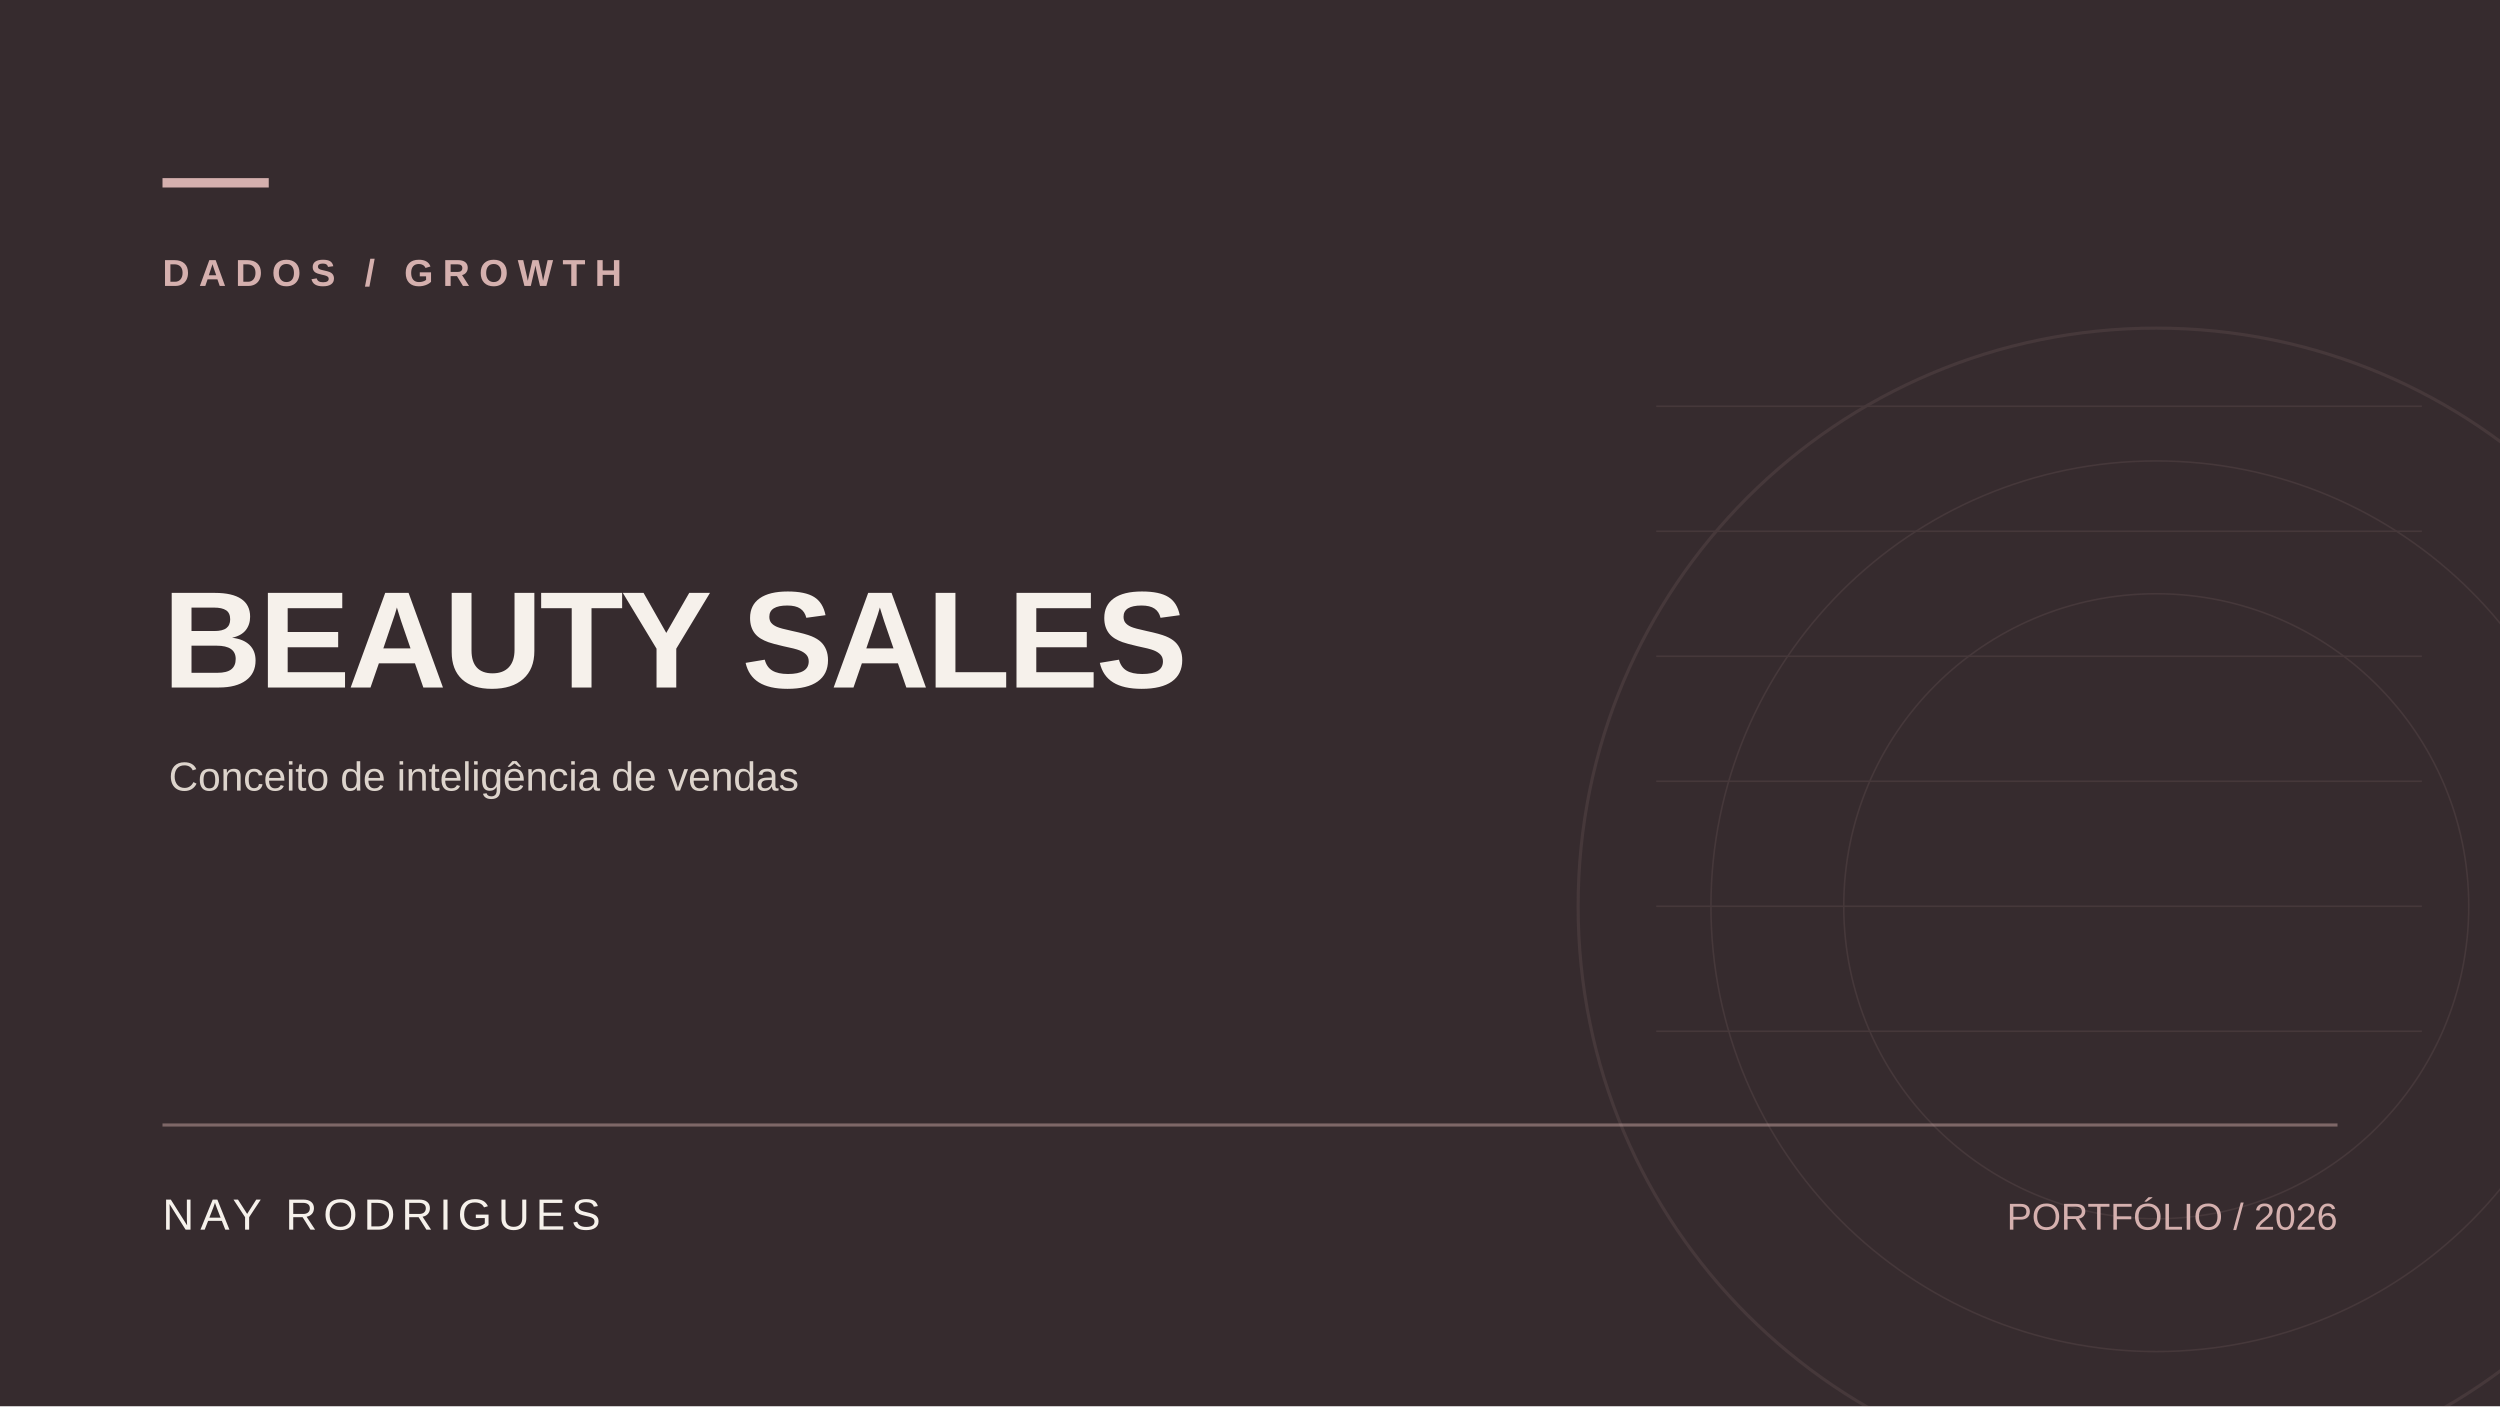
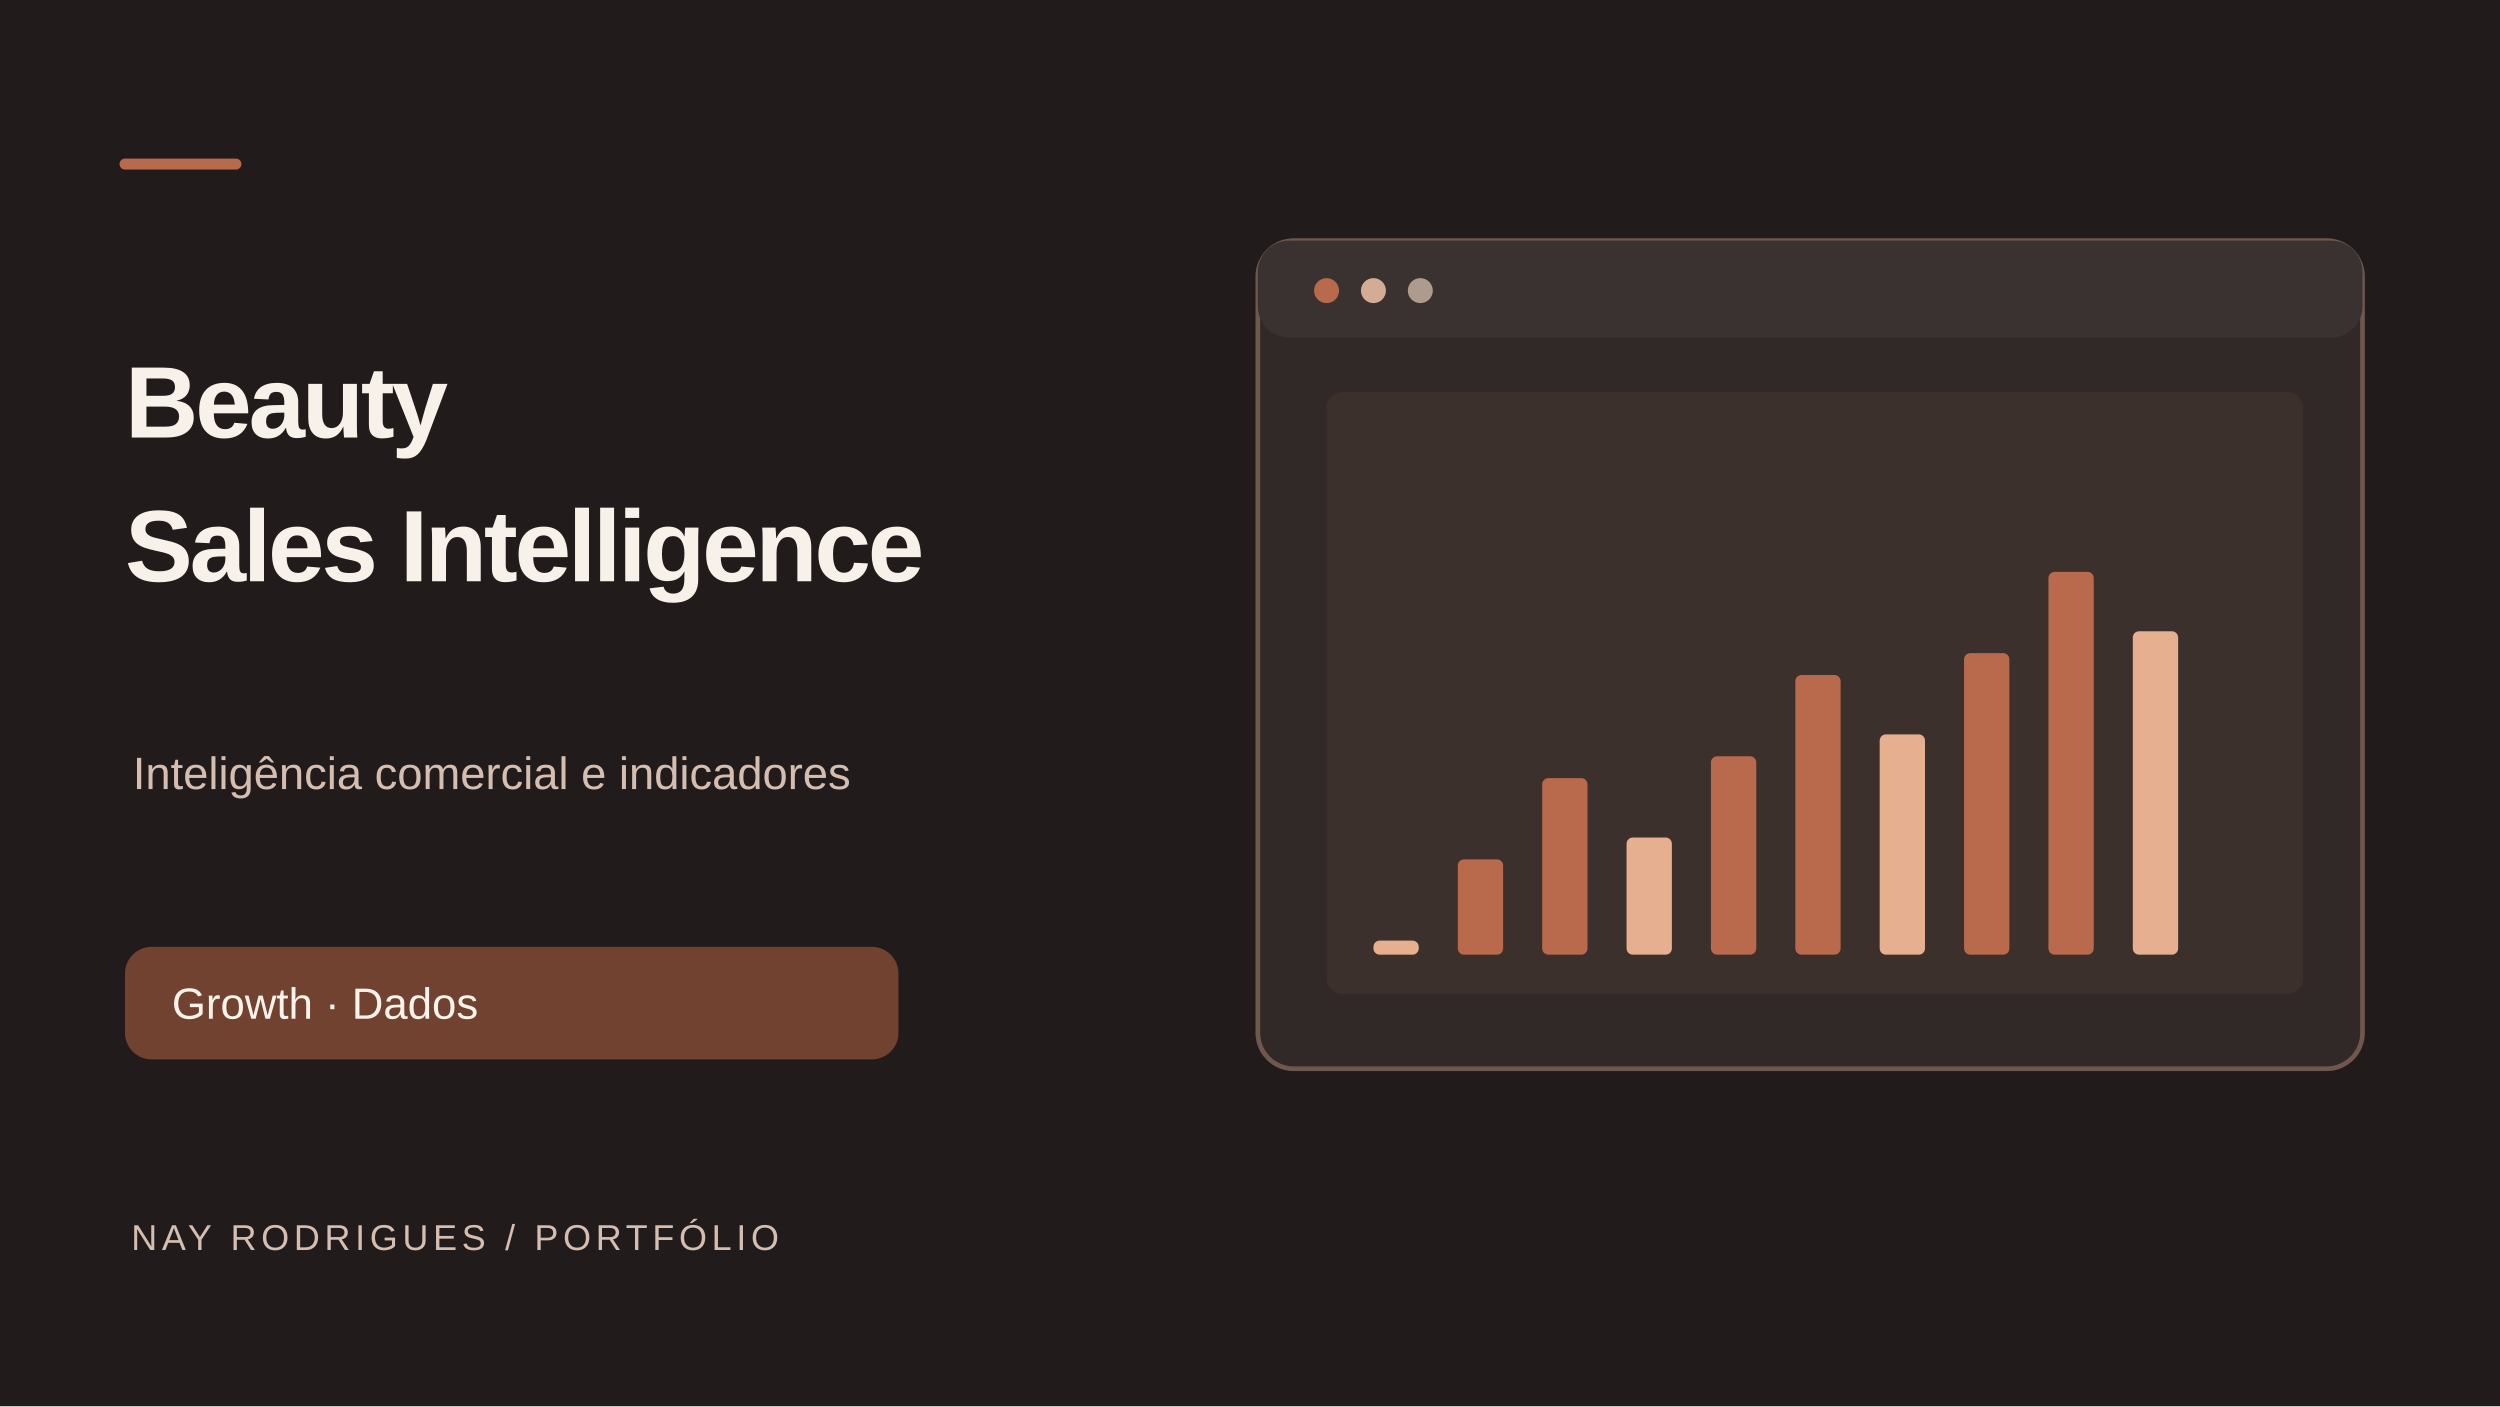
<svg xmlns="http://www.w3.org/2000/svg" width="1600" height="900" viewBox="0 0 1600 900">
-   <rect width="1600" height="900" fill="#362B2E" />
-   <g opacity=".1" stroke="#D5B0AE" fill="none">
-     <circle cx="1380" cy="580" r="370" stroke-width="2" />
-     <circle cx="1380" cy="580" r="285" />
-     <circle cx="1380" cy="580" r="200" />
-     <path d="M1060 260 H1550 M1060 340 H1550 M1060 420 H1550 M1060 500 H1550 M1060 580 H1550 M1060 660 H1550" />
-   </g>
-   <rect x="104" y="114" width="68" height="6" fill="#D5B0AE" />
-   <text x="104" y="183" fill="#D5B0AE" font-family="Arial,Helvetica,sans-serif" font-size="24" font-weight="600" letter-spacing="6">DADOS / GROWTH</text>
-   <text x="104" y="440" fill="#F6F1EB" font-family="Arial,Helvetica,sans-serif" font-size="88" font-weight="700" letter-spacing="-2">BEAUTY SALES</text>
-   <text x="108" y="506" fill="#DDD4CC" font-family="Arial,Helvetica,sans-serif" font-size="26">Conceito de inteligência de vendas</text>
-   <path d="M104 720 H1496" stroke="#D5B0AE" stroke-width="2" opacity=".45" />
-   <text x="104" y="787" fill="#F6F1EB" font-family="Arial,Helvetica,sans-serif" font-size="28" letter-spacing="4">NAY RODRIGUES</text>
-   <text x="1496" y="787" text-anchor="end" fill="#D5B0AE" font-family="Arial,Helvetica,sans-serif" font-size="24">PORTFÓLIO / 2026</text>
+   <rect width="1600" height="900" fill="#211C1B" />
+   <path d="M80 105 H151" stroke="#B9694C" stroke-width="7" stroke-linecap="round" />
+   <text x="80" y="280" font-family="Arial,sans-serif" font-size="65" font-weight="700" letter-spacing="-2" fill="#F7F1EA">Beauty</text>
+   <text x="80" y="372" font-family="Arial,sans-serif" font-size="65" font-weight="700" letter-spacing="-2" fill="#F7F1EA">Sales Intelligence</text>
+   <text x="85" y="505" font-family="Arial,sans-serif" font-size="29" fill="#D5BDB0">Inteligência comercial e indicadores</text>
+   <rect x="80" y="606" width="495" height="72" rx="17" fill="#724231" />
+   <text x="110" y="652" font-family="Arial,sans-serif" font-size="28" fill="#FFF4EB">Growth · Dados</text>
+   <text x="84" y="800" font-size="23" letter-spacing="3" font-family="Arial,sans-serif" fill="#D5BDB0">NAY RODRIGUES / PORTFÓLIO</text>
+   <rect x="805" y="154" width="707" height="530" rx="23" fill="#302927" stroke="#70574E" stroke-width="3" />
+   <rect x="805" y="154" width="707" height="62" rx="20" fill="#3A3230" />
+   <circle cx="849" cy="186" r="8" fill="#B9694C" />
+   <circle cx="879" cy="186" r="8" fill="#D3AC95" />
+   <circle cx="909" cy="186" r="8" fill="#AE9B8D" />
+   <rect x="849" y="251" width="625" height="385" rx="10" fill="#3C302C" />
+   <rect x="879" y="602" width="29" height="9" rx="4" fill="#E5AF90" />
+   <rect x="933" y="550" width="29" height="61" rx="4" fill="#B9694C" />
+   <rect x="987" y="498" width="29" height="113" rx="4" fill="#B9694C" />
+   <rect x="1041" y="536" width="29" height="75" rx="4" fill="#E5AF90" />
+   <rect x="1095" y="484" width="29" height="127" rx="4" fill="#B9694C" />
+   <rect x="1149" y="432" width="29" height="179" rx="4" fill="#B9694C" />
+   <rect x="1203" y="470" width="29" height="141" rx="4" fill="#E5AF90" />
+   <rect x="1257" y="418" width="29" height="193" rx="4" fill="#B9694C" />
+   <rect x="1311" y="366" width="29" height="245" rx="4" fill="#B9694C" />
+   <rect x="1365" y="404" width="29" height="207" rx="4" fill="#E5AF90" />
</svg>
